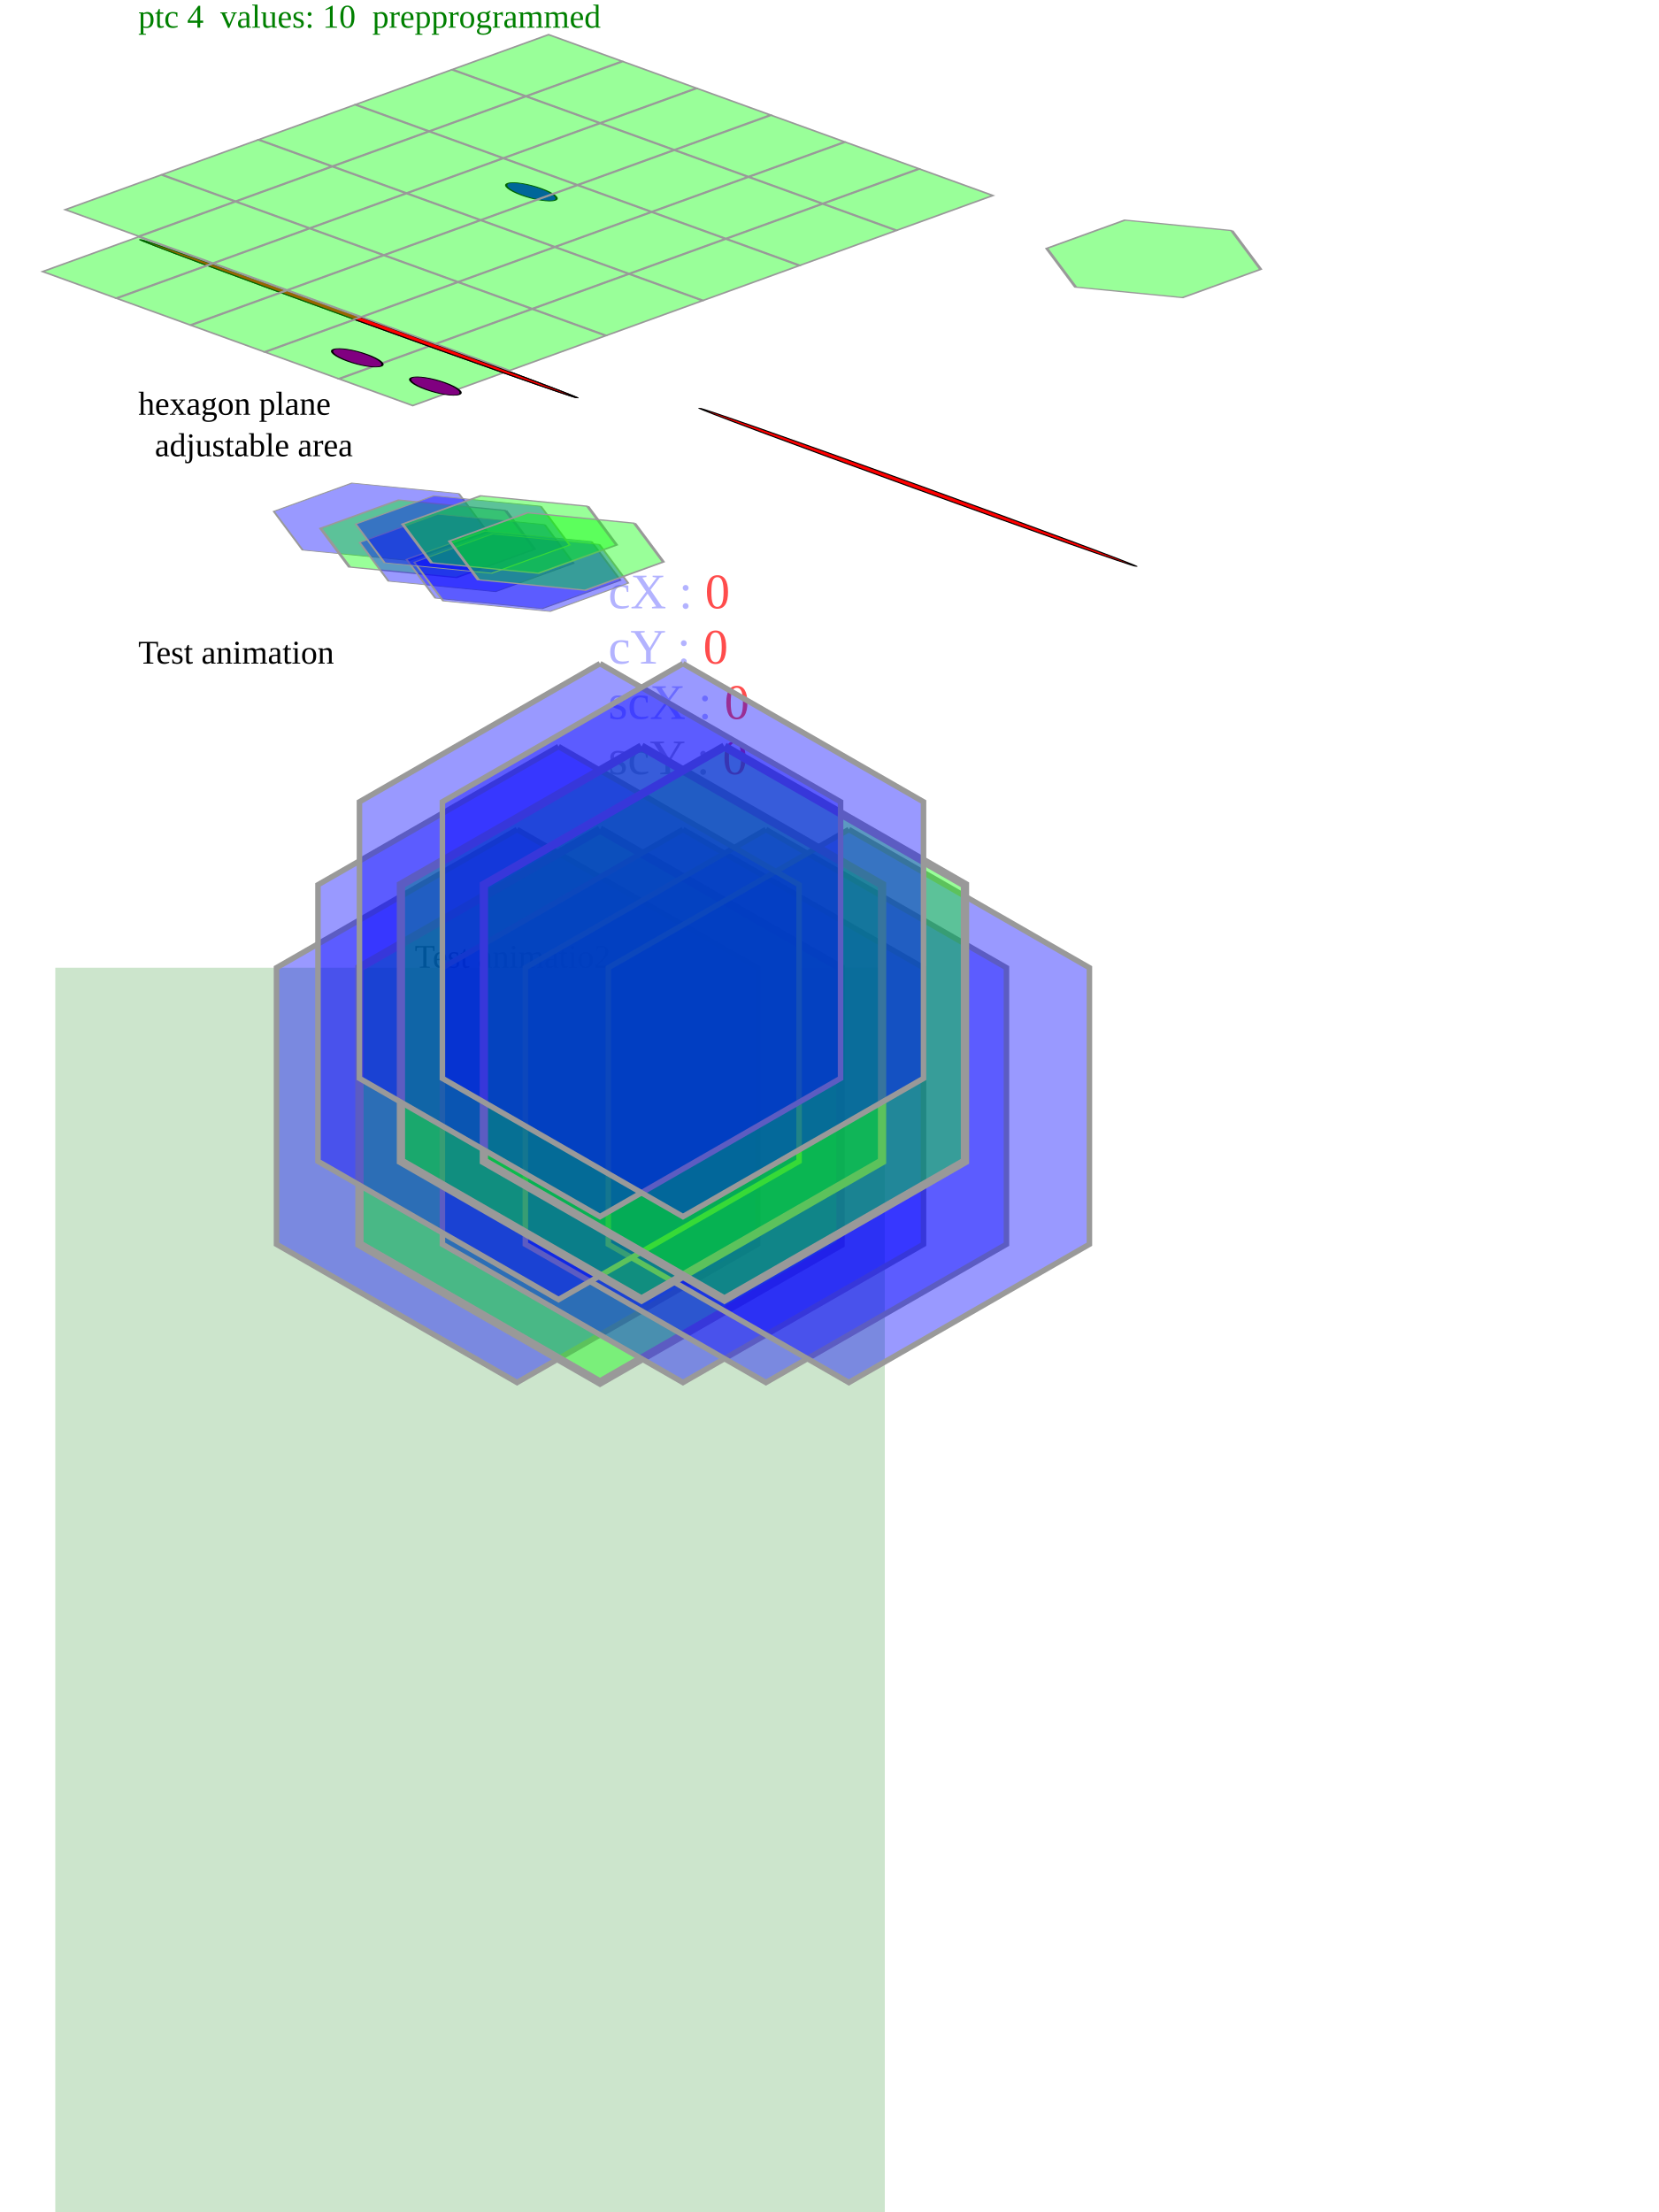
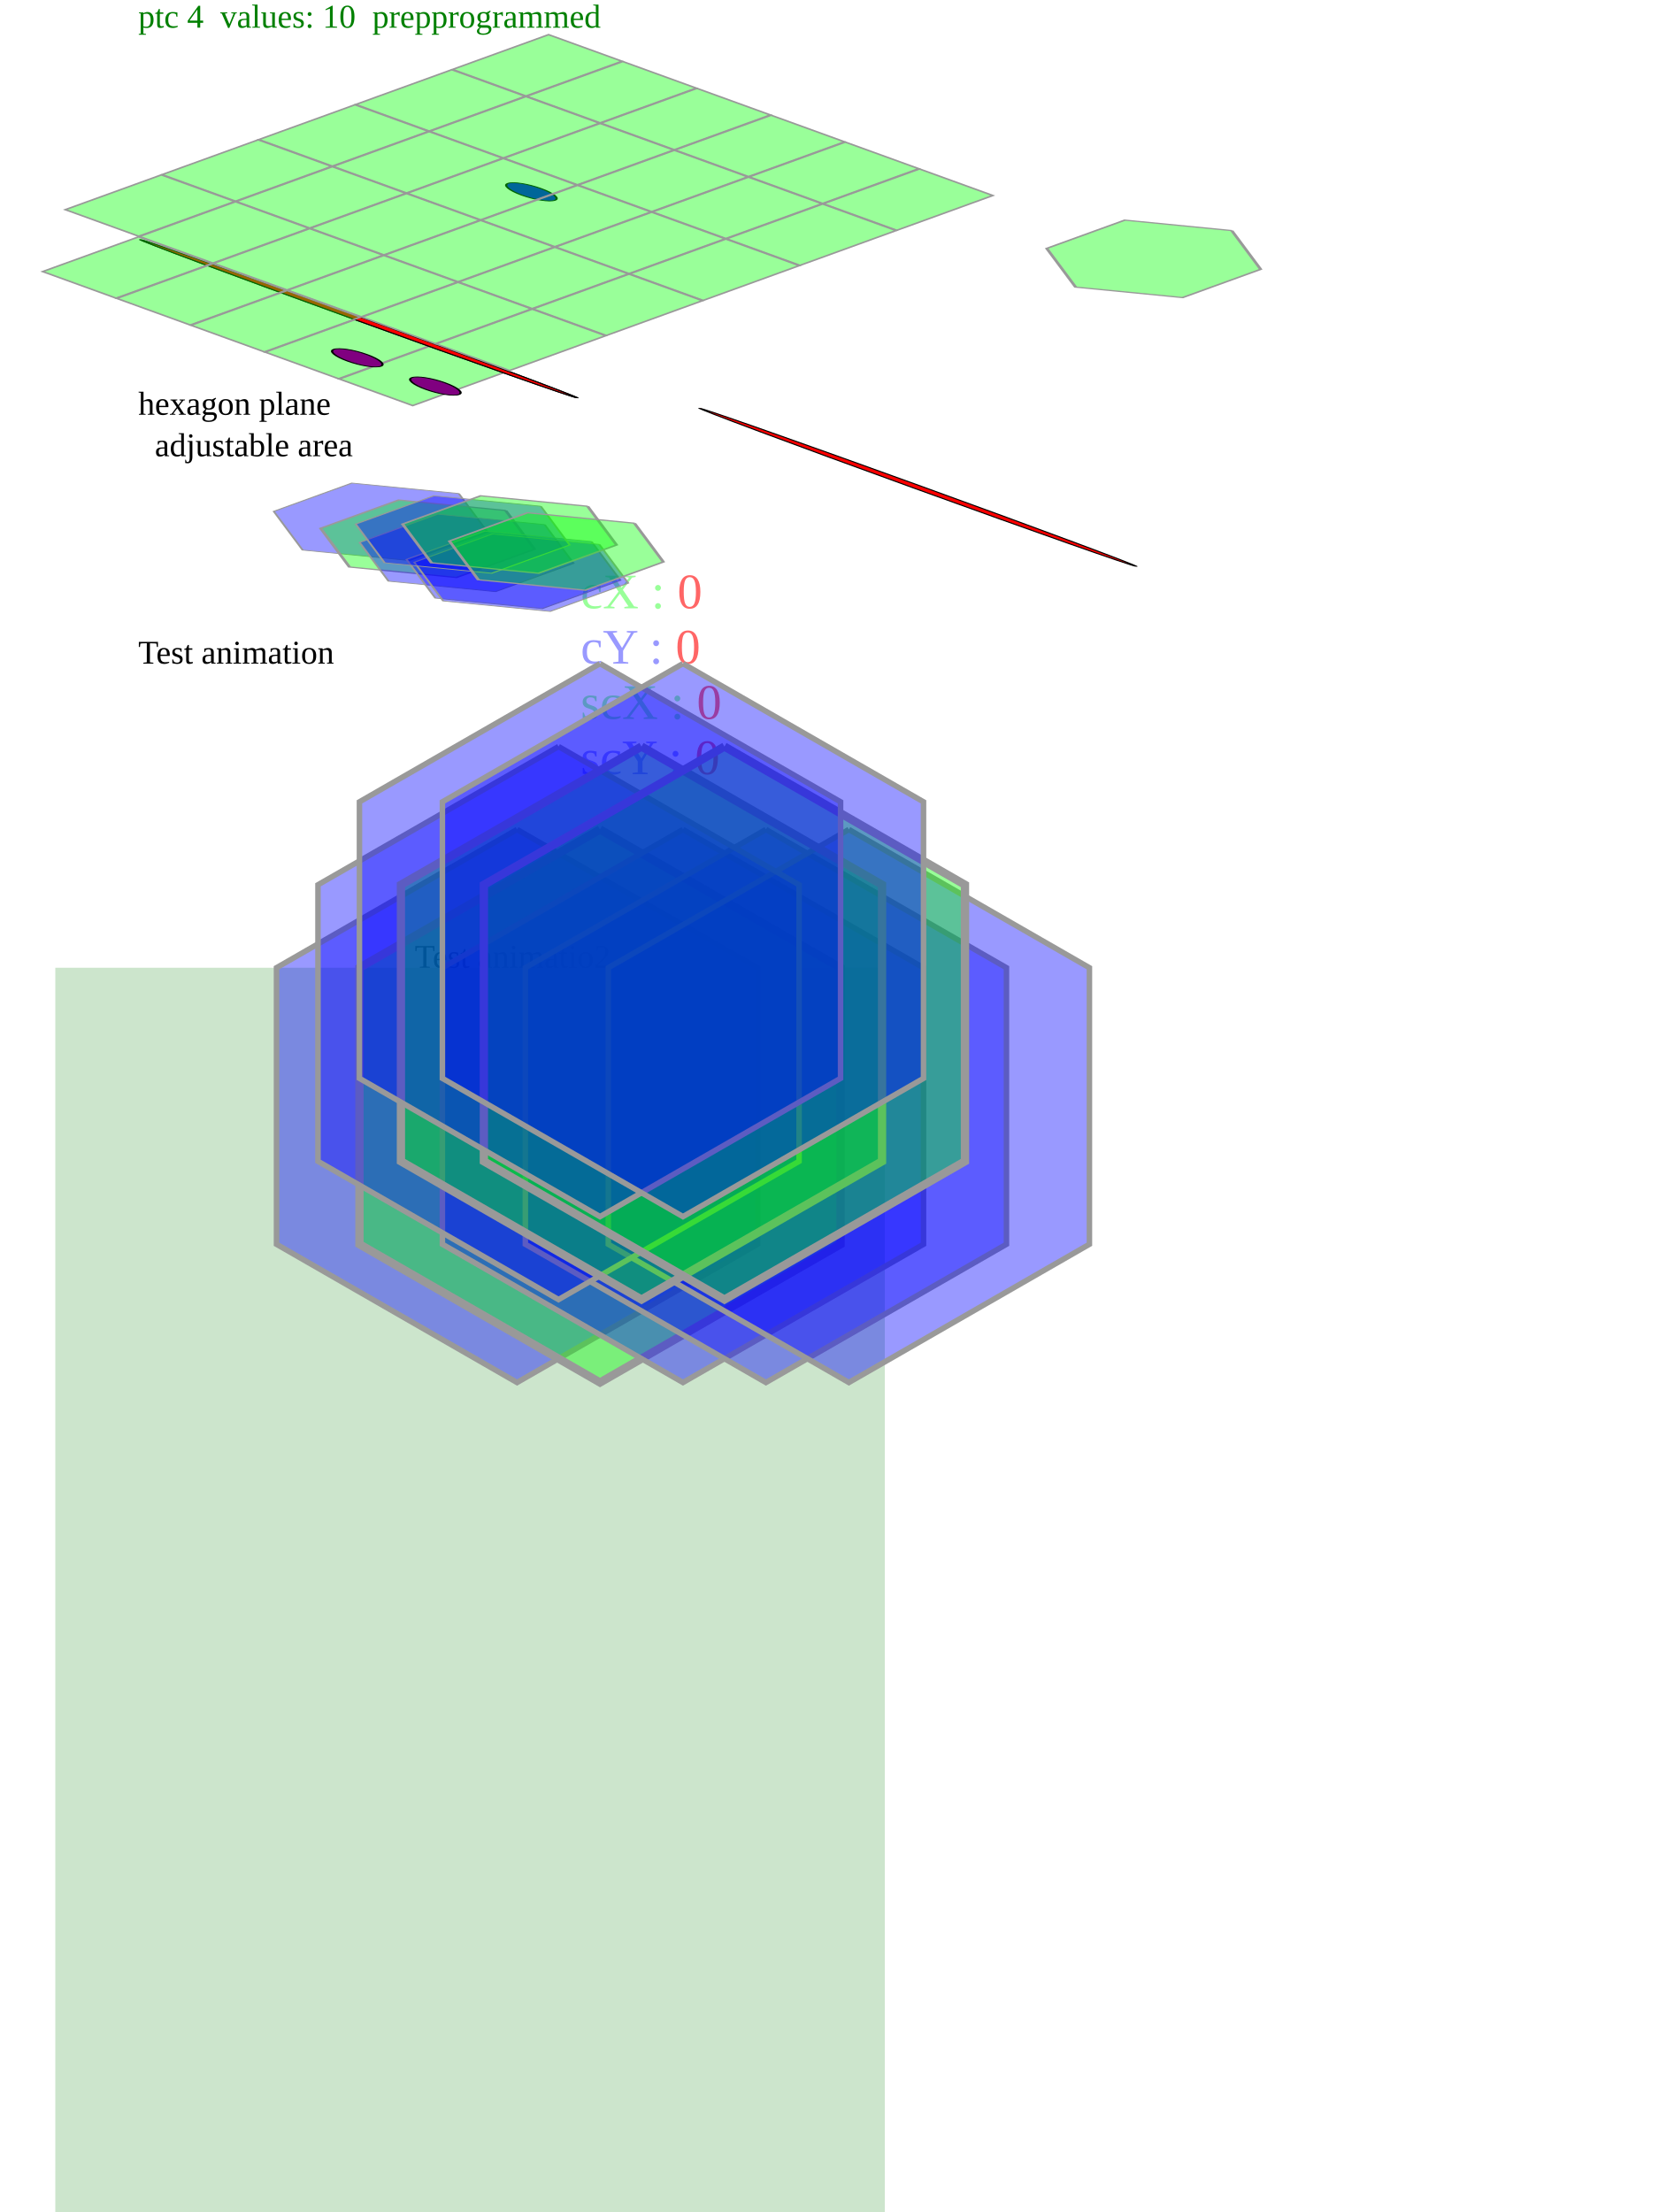
<svg xmlns="http://www.w3.org/2000/svg" id="root" xml:space="preserve" width="600" height="800">
  <text x="50" fill="green" y="10">ptc 4 
values: 10 
prepprogrammed</text>
  <text x="50" y="150">hexagon plane</text>
  <text x="50" y="165">  adjustable area</text>
  <text x="50" y="240">Test animation</text>
-   <text x="220" y="220" font-size="18" fill="blue" fill-opacity="0.3">cX : <tspan id="cX" fill="red" fill-opacity="0.7">0</tspan>
+   <text x="210" y="220" font-size="18" fill="lime" fill-opacity="0.4">cX : <tspan id="cX" fill="red" fill-opacity="0.6">0</tspan>
  </text>
-   <text x="220" y="240" font-size="18" fill="blue" fill-opacity="0.3">cY : <tspan id="cY" fill="red" fill-opacity="0.7">0</tspan>
+   <text x="210" y="240" font-size="18" fill="blue" fill-opacity="0.4">cY : <tspan id="cY" fill="red" fill-opacity="0.6">0</tspan>
  </text>
-   <text x="220" y="260" font-size="18" fill="blue" fill-opacity="0.3">scX : <tspan id="sX" fill="red" fill-opacity="0.7">0</tspan>
+   <text x="210" y="260" font-size="18" fill="lime" fill-opacity="0.4">scX : <tspan id="sX" fill="red" fill-opacity="0.6">0</tspan>
  </text>
-   <text x="220" y="280" font-size="18" fill="bue" fill-opacity="0.3">scY : <tspan id="sY" fill="red" fill-opacity="0.7">0</tspan>
+   <text x="210" y="280" font-size="18" fill="blue" fill-opacity="0.4">scY : <tspan id="sY" fill="red" fill-opacity="0.6">0</tspan>
  </text>
  <rect id="go" x="20" y="350" width="300" height="650" style="fill:green;fill-opacity:0.2" />
  <g>
    <text x="20" y="480" font-size="10" />
  </g>
  <g>
    <text x="150" y="350">Test animatio2</text>
  </g>
  <style id="style4">
        .room{
            fill:       lime;
            fill-opacity:0.4;
            stroke:     #999;
            stroke-width:   3;
            stroke-color:   blue;
        }
        .room:hover{
            fill:       red;
            fill-opacity:0.5;
        }
        .hexa{
            fill:       blue;
            fill-opacity:0.4;
            stroke:     #999;
            stroke-width:   2;
        }
        .hexa:hover{
            fill:       lightblue;
            fill-opacity:0.4;
        }
    </style>
  <g transform="translate(0,100)">
    <g transform="translate(100,200)">
      <polyline id="hexagon" points="87,0 174,50 174,150 87,200 0,150 0,50 87,0" class="hexa" />
      <animateTransform attributeName="transform" attributeType="XML" type="scale" from="1" to="0.2" additive="sum" begin="0.1s" dur="0.1s" fill="freeze" />
    </g>
    <g transform="translate(130,200)">
      <polyline id="hexagon" points="87,0 174,50 174,150 87,200 0,150 0,50 87,0" class="room" />
      <animateTransform attributeName="transform" attributeType="XML" type="scale" from="1" to="0.2" additive="sum" begin="0.1s" dur="0.1s" fill="freeze" />
    </g>
    <g transform="translate(160,200)">
      <polyline points="87,0 174,50 174,150 87,200 0,150 0,50 87,0" class="hexa" />
      <animateTransform attributeName="transform" attributeType="XML" type="scale" from="1" to="0.2" additive="sum" begin="0.1s" dur="0.1s" fill="freeze" />
    </g>
    <g transform="translate(190,200)">
      <polyline id="hexagon" points="87,0 174,50 174,150 87,200 0,150 0,50 87,0" class="hexa" />
      <animateTransform attributeName="transform" attributeType="XML" type="scale" from="1" to="0.2" additive="sum" begin="0.1s" dur="0.1s" fill="freeze" />
    </g>
    <g transform="translate(220,200)">
      <polyline id="hexagon" points="87,0 174,50 174,150 87,200 0,150 0,50 87,0" class="hexa" />
      <animateTransform attributeName="transform" attributeType="XML" type="scale" from="1" to="0.2" additive="sum" begin="0.1s" dur="0.1s" fill="freeze" />
    </g>
    <g transform="translate(115,170)">
      <polyline id="hexagon" points="87,0 174,50 174,150 87,200 0,150 0,50 87,0" class="hexa" />
      <animateTransform attributeName="transform" attributeType="XML" type="scale" from="1" to="0.2" additive="sum" begin="0.1s" dur="0.1s" fill="freeze" />
    </g>
    <g transform="translate(145,170)">
      <polyline id="hexagon" points="87,0 174,50 174,150 87,200 0,150 0,50 87,0" class="room" />
      <animateTransform attributeName="transform" attributeType="XML" type="scale" from="1" to="0.2" additive="sum" begin="0.1s" dur="0.1s" fill="freeze" />
    </g>
    <g transform="translate(175,170)">
      <polyline id="hexagon" points="87,0 174,50 174,150 87,200 0,150 0,50 87,0" class="room" />
      <animateTransform attributeName="transform" attributeType="XML" type="scale" from="1" to="0.2" additive="sum" begin="0.1s" dur="0.1s" fill="freeze" />
    </g>
    <g transform="translate(130,140)">
      <polyline id="hexagon" points="87,0 174,50 174,150 87,200 0,150 0,50 87,0" class="hexa" />
      <animateTransform attributeName="transform" attributeType="XML" type="scale" from="1" to="0.2" additive="sum" begin="0.1s" dur="0.1s" fill="freeze" />
    </g>
    <g transform="translate(160,140)">
      <polyline id="hexagon" points="87,0 174,50 174,150 87,200 0,150 0,50 87,0" class="hexa" />
      <animateTransform attributeName="transform" attributeType="XML" type="scale" from="1" to="0.2" additive="sum" begin="0.1s" dur="0.1s" fill="freeze" />
    </g>
  </g>
  <g transform="matrix(0.2823838,0.1022555,-0.2823838,0.1022555,420.923,74.49549)">
    <polyline id="hexagon" points="87,0 174,50 174,150 87,200 0,150 0,50 87,0" class="room" />
    <g transform="translate(-130,700)">
      <g transform="translate(100,260)">
        <polyline id="hexagon" points="87,0 174,50 174,150 87,200 0,150 0,50 87,0" class="hexa" />
        <animateTransform attributeName="transform" attributeType="XML" type="scale" from="1" to="0.4" additive="sum" begin="0.1s" dur="0.1s" fill="freeze" />
      </g>
      <g transform="translate(160,260)">
        <polyline id="hexagon" points="87,0 174,50 174,150 87,200 0,150 0,50 87,0" class="room" />
        <animateTransform attributeName="transform" attributeType="XML" type="scale" from="1" to="0.4" additive="sum" begin="0.1s" dur="0.1s" fill="freeze" />
      </g>
      <g transform="translate(210,260)">
        <polyline points="87,0 174,50 174,150 87,200 0,150 0,50 87,0" class="hexa" />
        <animateTransform attributeName="transform" attributeType="XML" type="scale" from="1" to="0.4" additive="sum" begin="0.1s" dur="0.1s" fill="freeze" />
      </g>
      <g transform="translate(270,260)">
        <polyline id="hexagon" points="87,0 174,50 174,150 87,200 0,150 0,50 87,0" class="hexa" />
        <animateTransform attributeName="transform" attributeType="XML" type="scale" from="1" to="0.4" additive="sum" begin="0.1s" dur="0.1s" fill="freeze" />
      </g>
      <g transform="translate(280,260)">
        <polyline id="hexagon" points="87,0 174,50 174,150 87,200 0,150 0,50 87,0" class="hexa" />
        <animateTransform attributeName="transform" attributeType="XML" type="scale" from="1" to="0.4" additive="sum" begin="0.1s" dur="0.1s" fill="freeze" />
      </g>
      <g transform="translate(175,230)">
        <polyline id="hexagon" points="87,0 174,50 174,150 87,200 0,150 0,50 87,0" class="hexa" />
        <animateTransform attributeName="transform" attributeType="XML" type="scale" from="1" to="0.4" additive="sum" begin="0.1s" dur="0.1s" fill="freeze" />
      </g>
      <g transform="translate(205,200)">
        <polyline id="hexagon" points="87,0 174,50 174,150 87,200 0,150 0,50 87,0" class="room" />
        <animateTransform attributeName="transform" attributeType="XML" type="scale" from="1" to="0.4" additive="sum" begin="0.1s" dur="0.1s" fill="freeze" />
      </g>
      <g transform="translate(265,200)">
        <polyline id="hexagon" points="87,0 174,50 174,150 87,200 0,150 0,50 87,0" class="room" />
        <animateTransform attributeName="transform" attributeType="XML" type="scale" from="1" to="0.4" additive="sum" begin="0.1s" dur="0.1s" fill="freeze" />
      </g>
    </g>
    <rect class="room" width="94" height="123" x="-222" y="711" />
    <rect class="room" y="711" x="-317" height="123" width="94" />
    <ellipse cx="-316" cy="715" rx="280" ry="4" stroke="black" stroke-width="2px" style="fill:red">
      <animateColor attributeName="fill" attributeType="CSS" from="blue" to="lime" begin="0.1s" dur="1s" repeatCount="indefinite" />
      <animateTransform attributeName="transform" attributeType="XML" type="rotate" from="0" to="45" begin="0.1s" dur="0.1s" fill="freeze" />
      <animateMotion path="M  0 0 L 680 690" begin="0.1s" dur="0.3s" fill="freeze" />
    </ellipse>
    <ellipse cx="340" cy="655" rx="280" ry="4" stroke="black" stroke-width="2px" style="fill:red">
      <animateColor attributeName="fill" attributeType="CSS" from="blue" to="lime" begin="0.1s" dur="1s" repeatCount="indefinite" />
      <animateTransform attributeName="transform" attributeType="XML" type="rotate" from="0" to="45" begin="0.1s" dur="0.1s" fill="freeze" />
      <animateMotion path="M  0 0 L 280 290" begin="0.1s" dur="0.3s" fill="freeze" />
    </ellipse>
    <ellipse cx="-430" cy="380" rx="30" ry="12" stroke="black" stroke-width="2px" style="fill:blue">
      </ellipse>
    <ellipse cx="-316" cy="715" rx="280" ry="4" stroke="black" stroke-width="2px" style="fill:red">
      <animateColor attributeName="fill" attributeType="CSS" from="blue" to="lime" begin="0.1s" dur="1s" repeatCount="indefinite" />
      <animateTransform attributeName="transform" attributeType="XML" type="rotate" from="0" to="45" begin="0.1s" dur="0.1s" fill="freeze" />
      <animateMotion path="M  0 0 L 480 290" begin="0.1s" dur="0.3s" fill="freeze" />
    </ellipse>
    <ellipse cx="-248" cy="785" rx="30" ry="12" stroke="black" stroke-width="2px" style="fill:purple">
      <animateColor attributeName="fill" attributeType="CSS" from="blue" to="lime" begin="1s" dur="6s" repeatCount="indefinite" />
    </ellipse>
    <ellipse cx="-148" cy="785" rx="30" ry="12" stroke="black" stroke-width="2px" style="fill:purple">
      <animateColor attributeName="fill" attributeType="CSS" from="blue" to="lime" begin="1s" dur="6s" repeatCount="indefinite" />
    </ellipse>
    <rect class="room" width="94" height="123" x="-412" y="711" />
    <rect class="room" y="711" x="-507" height="123" width="94" />
    <rect class="room" width="94" height="123" x="-602" y="711" />
    <rect class="room" width="94" height="123" x="-222" y="587" />
    <rect class="room" y="587" x="-317" height="123" width="94" />
    <rect class="room" width="94" height="123" x="-412" y="587" />
    <rect class="room" y="587" x="-507" height="123" width="94" />
    <rect class="room" width="94" height="123" x="-602" y="587" />
    <rect class="room" y="587" x="-697" height="123" width="94" />
    <rect class="room" width="94" height="123" x="-222" y="463" />
    <rect class="room" y="463" x="-317" height="123" width="94" />
    <rect class="room" width="94" height="123" x="-412" y="463" />
    <rect class="room" y="463" x="-507" height="123" width="94" />
    <rect class="room" width="94" height="123" x="-602" y="463" />
    <rect class="room" y="463" x="-697" height="123" width="94" />
    <rect class="room" id="rect3843" width="94" height="123" x="-222" y="339" />
    <rect class="room" y="339" x="-317" height="123" width="94" />
    <rect class="room" id="rect3847" width="94" height="123" x="-412" y="339" />
    <rect class="room" y="339" x="-507" height="123" width="94" id="rect3849" />
    <rect class="room" id="rect3851" width="94" height="123" x="-602" y="339" />
    <rect class="room" y="339" x="-697" height="123" width="94" id="rect3853" />
    <rect class="room" id="rect3855" width="94" height="123" x="-222" y="215" />
    <rect class="room" y="215" x="-317" height="123" width="94" id="rect3857" />
    <rect class="room" id="rect3859" width="94" height="123" x="-412" y="215" />
    <rect class="room" y="215" x="-507" height="123" width="94" id="rect3861" />
    <rect class="room" id="rect3863" width="94" height="123" x="-602" y="215" />
    <rect class="room" y="215" x="-697" height="123" width="94" id="rect3865" />
    <rect class="room" id="rect3867" width="94" height="123" x="-222" y="91" />
    <rect class="room" y="91" x="-317" height="123" width="94" id="rect3869" />
    <rect class="room" id="rect3871" width="94" height="123" x="-412" y="91" />
    <rect class="room" y="91" x="-507" height="123" width="94" id="rect3873" />
    <rect class="room" id="rect3875" width="94" height="123" x="-602" y="91" />
    <rect class="room" y="91" x="-697" height="123" width="94" id="rect3877" />
  </g>
</svg>
